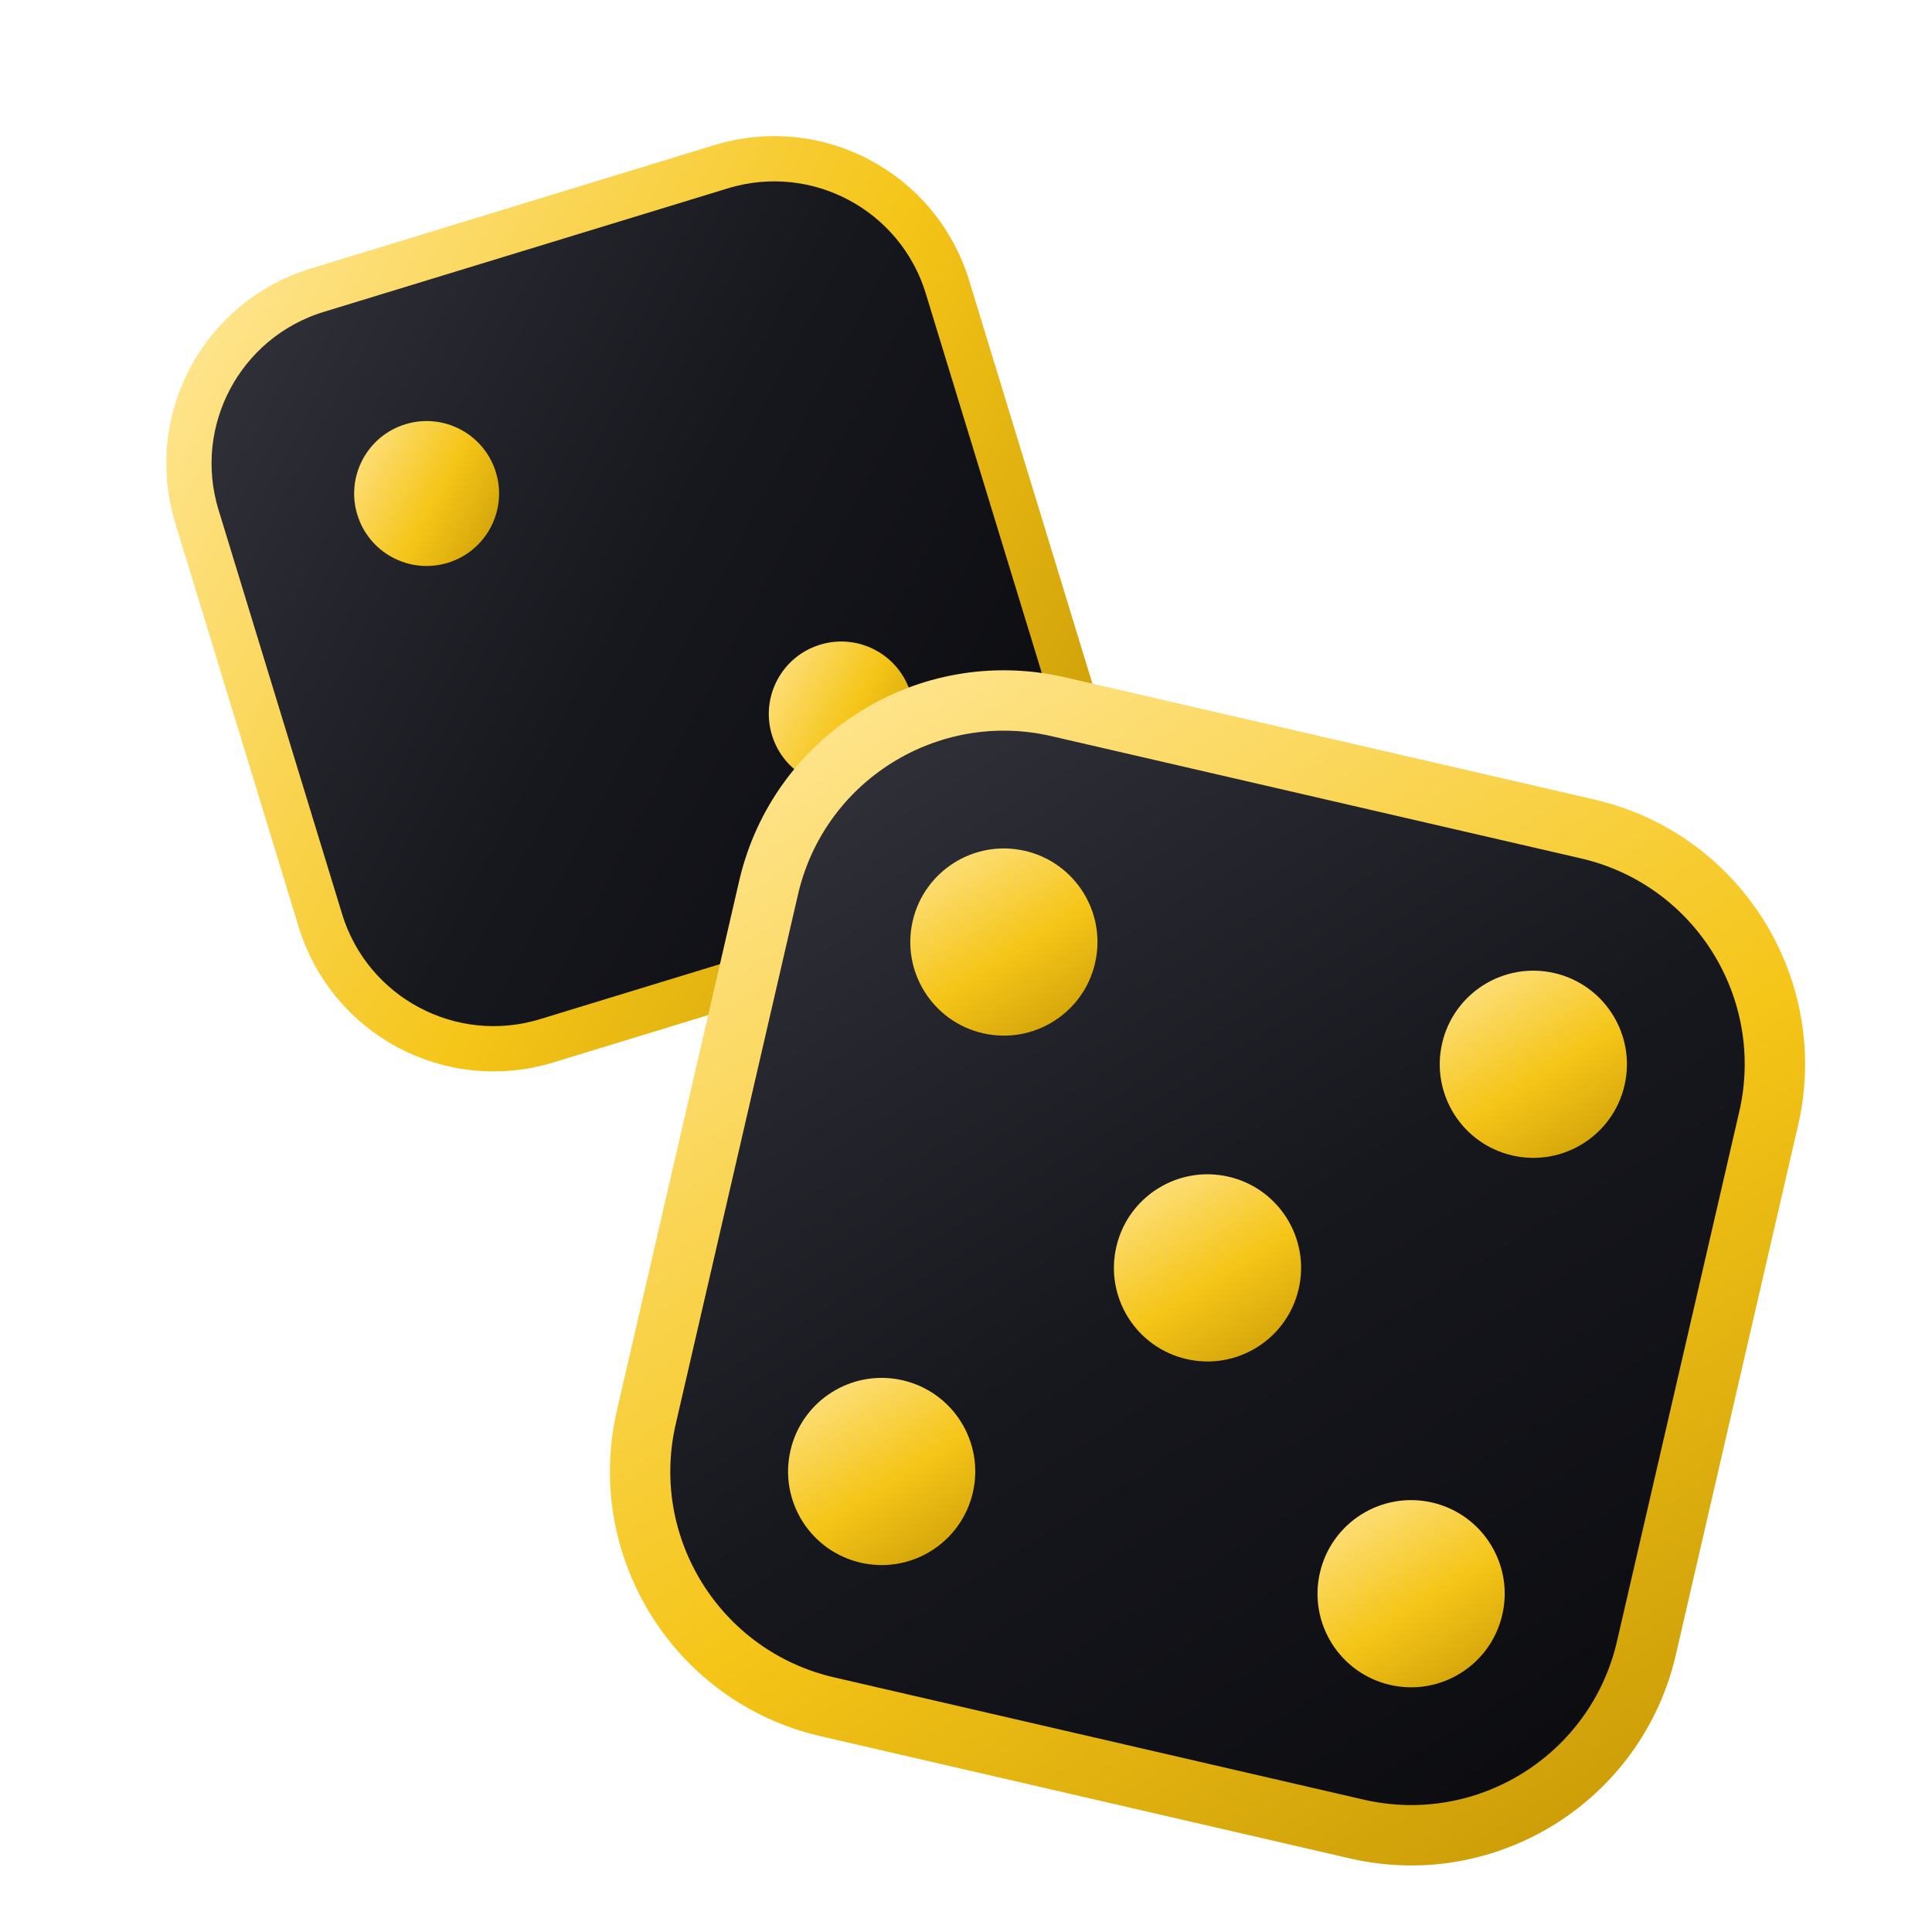
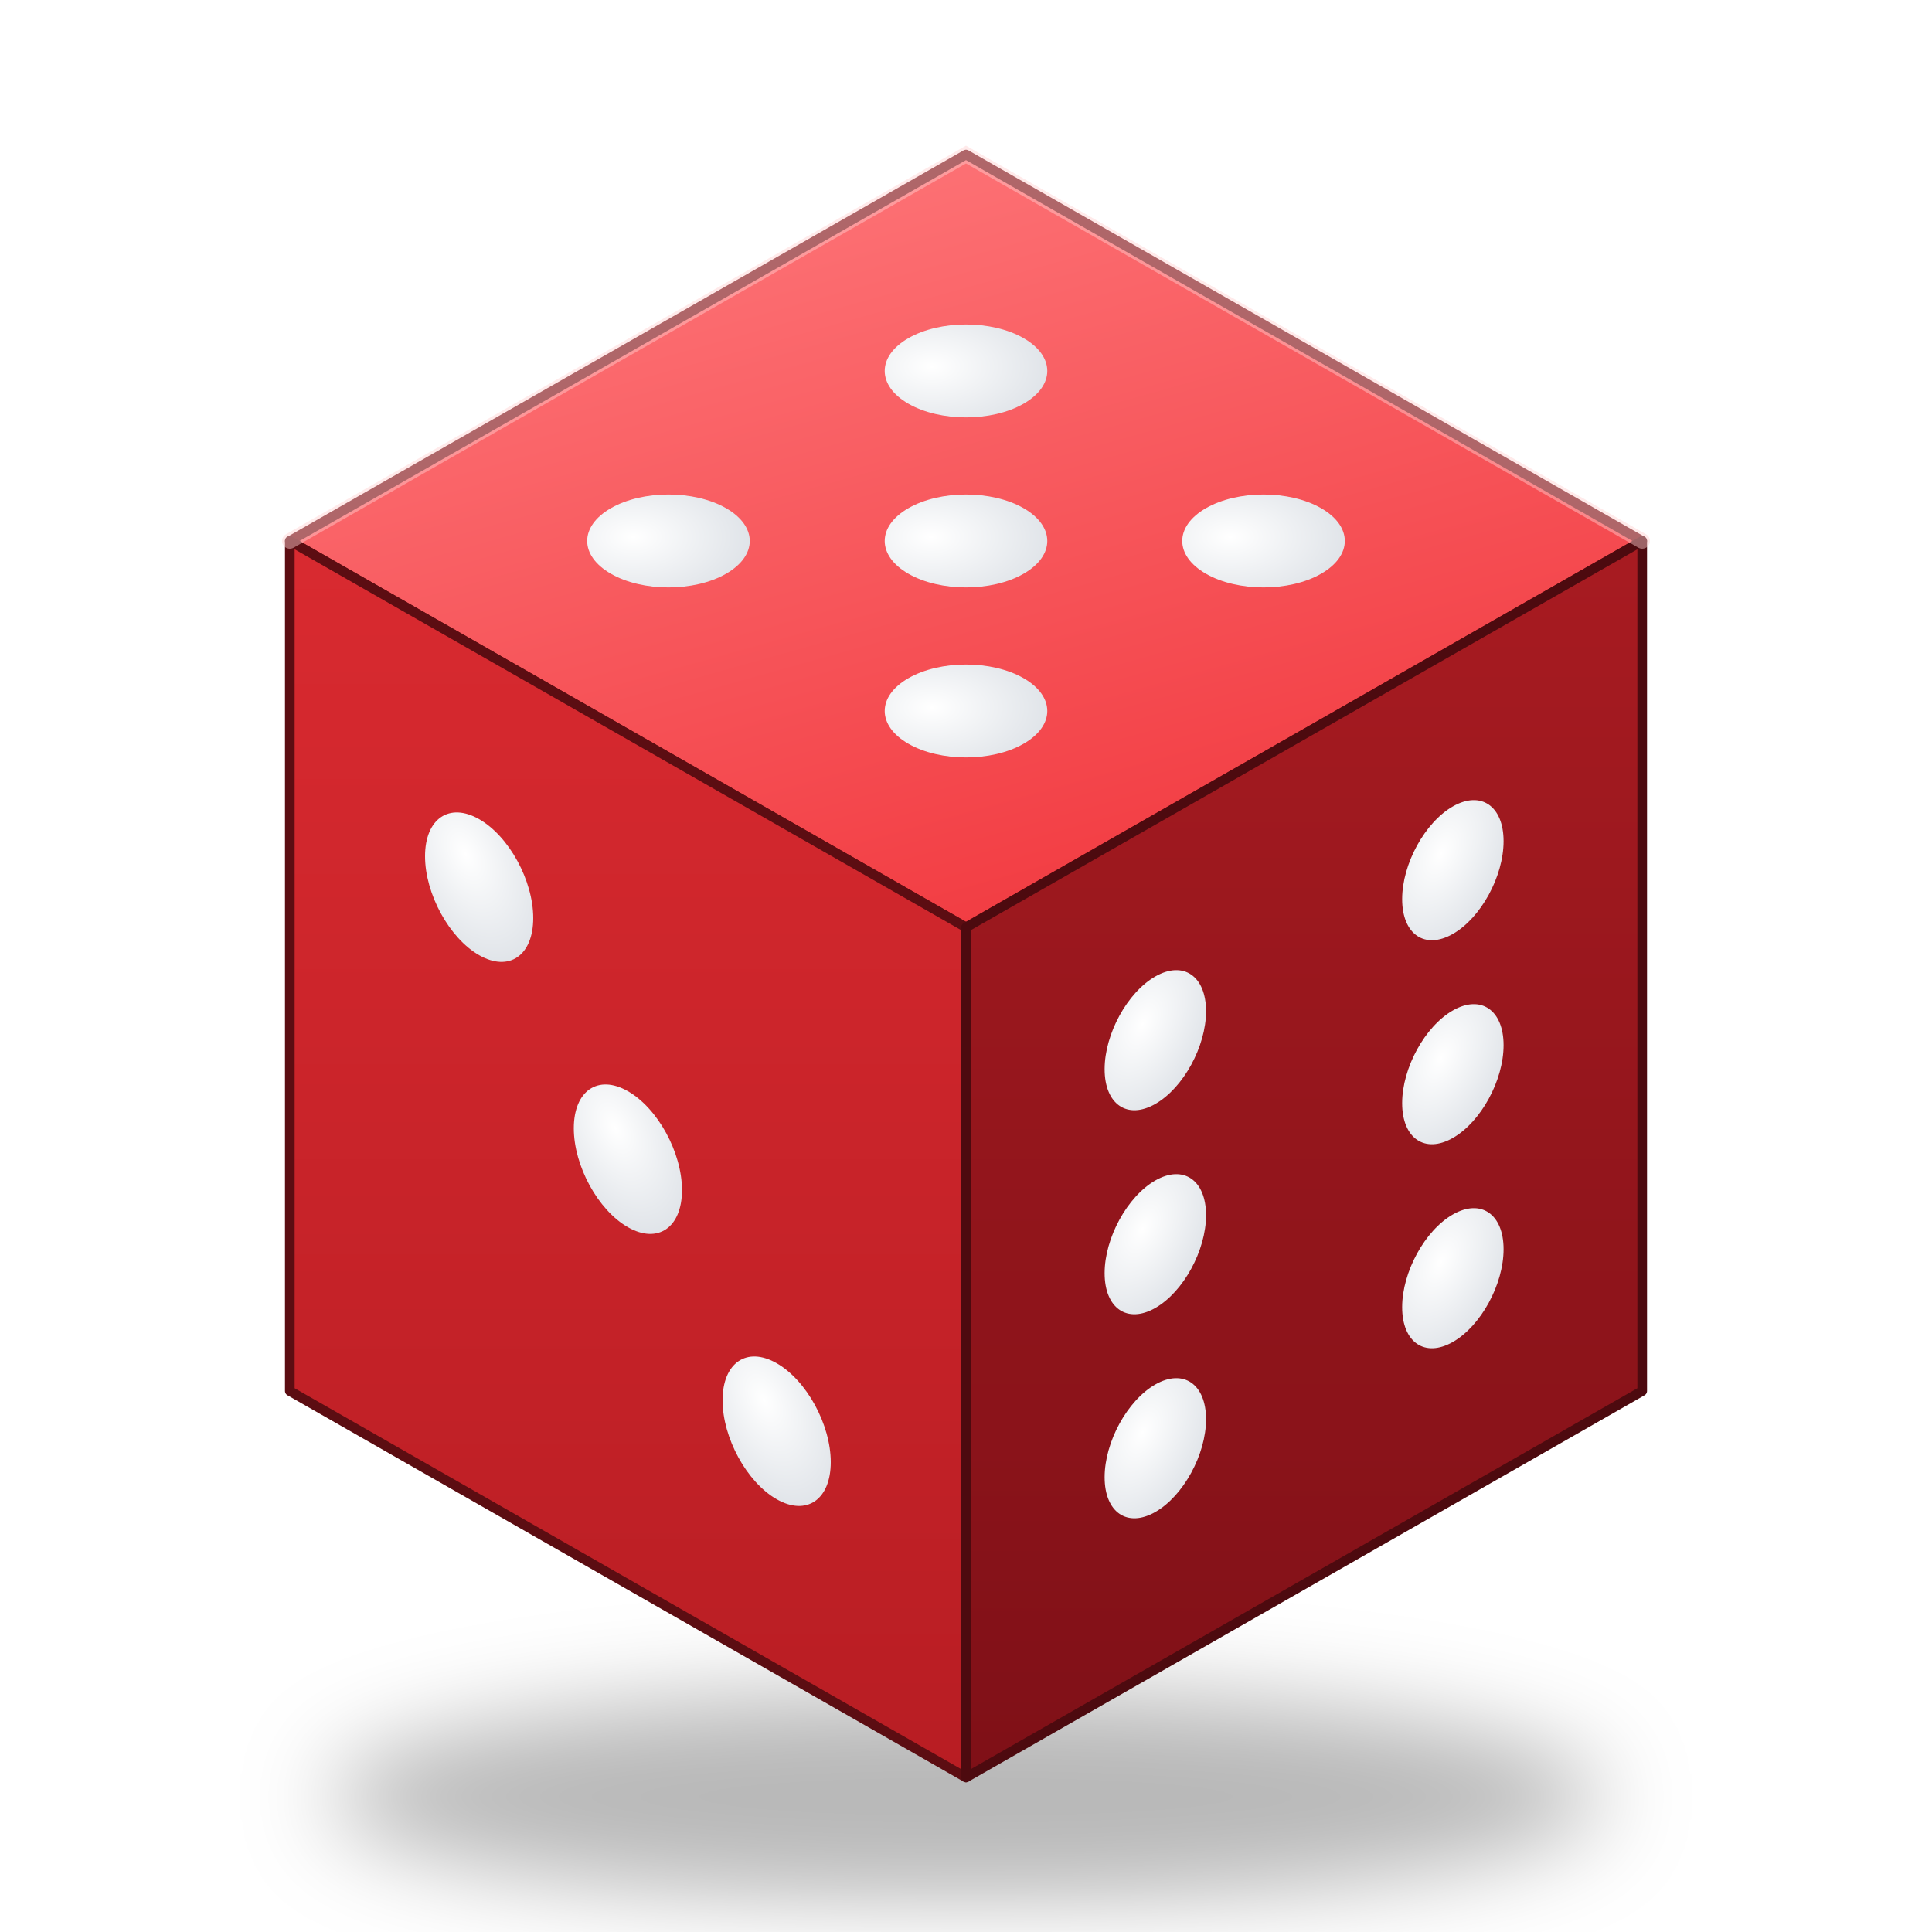
- <svg xmlns="http://www.w3.org/2000/svg" viewBox="0 0 64 64">
+ <svg xmlns="http://www.w3.org/2000/svg" viewBox="0 0 100 100">
  <defs>
-     <linearGradient id="die" x1="0" y1="0" x2="1" y2="1">
-       <stop offset="0" stop-color="#33343c" />
-       <stop offset=".5" stop-color="#17181e" />
-       <stop offset="1" stop-color="#0a0a0e" />
+     <linearGradient id="ft" x1="0" y1="0" x2="0.5" y2="1">
+       <stop offset="0" stop-color="#ff7d80" />
+       <stop offset="1" stop-color="#f23d43" />
    </linearGradient>
-     <linearGradient id="gold" x1="0" y1="0" x2="1" y2="1">
-       <stop offset="0" stop-color="#ffe694" />
-       <stop offset=".55" stop-color="#f5c518" />
-       <stop offset="1" stop-color="#c99a06" />
+     <linearGradient id="fl" x1="0" y1="0" x2="0" y2="1">
+       <stop offset="0" stop-color="#d92a30" />
+       <stop offset="1" stop-color="#b81d23" />
    </linearGradient>
+     <linearGradient id="fr" x1="0" y1="0" x2="0" y2="1">
+       <stop offset="0" stop-color="#a81b21" />
+       <stop offset="1" stop-color="#7f1017" />
+     </linearGradient>
+     <radialGradient id="pip" cx="0.38" cy="0.32" r="0.75">
+       <stop offset="0" stop-color="#ffffff" />
+       <stop offset="1" stop-color="#dfe3e8" />
+     </radialGradient>
+     <filter id="soft" x="-50%" y="-50%" width="200%" height="200%">
+       <feGaussianBlur stdDeviation="2.4" />
+     </filter>
  </defs>
-   <g transform="translate(21 20) rotate(-17)">
-     <rect x="-13" y="-13" width="26" height="26" rx="6" fill="url(#die)" stroke="url(#gold)" stroke-width="1.5" />
-     <circle cx="-5.5" cy="-5.5" r="2.4" fill="url(#gold)" />
-     <circle cx="5.5" cy="5.5" r="2.4" fill="url(#gold)" />
-   </g>
-   <g transform="translate(40 42) rotate(13)">
-     <rect x="-17" y="-17" width="34" height="34" rx="8" fill="url(#die)" stroke="url(#gold)" stroke-width="2" />
-     <circle cx="-9" cy="-9" r="3.1" fill="url(#gold)" />
-     <circle cx="9" cy="-9" r="3.1" fill="url(#gold)" />
-     <circle cx="0" cy="0" r="3.1" fill="url(#gold)" />
-     <circle cx="-9" cy="9" r="3.1" fill="url(#gold)" />
-     <circle cx="9" cy="9" r="3.1" fill="url(#gold)" />
+   <ellipse cx="50" cy="93" rx="33" ry="5.5" fill="#000" opacity="0.28" filter="url(#soft)" />
+   <polygon points="50,8 85,28 50,48 15,28" fill="url(#ft)" stroke="#6d0f14" stroke-width="0.5" stroke-linejoin="round" />
+   <polygon points="15,28 50,48 50,92 15,72" fill="url(#fl)" stroke="#5c0d12" stroke-width="0.5" stroke-linejoin="round" />
+   <polygon points="85,28 50,48 50,92 85,72" fill="url(#fr)" stroke="#4d0a0f" stroke-width="0.5" stroke-linejoin="round" />
+   <polyline points="15,28 50,8 85,28" fill="none" stroke="#ffd0d1" stroke-width="0.8" stroke-linecap="round" opacity="0.45" />
+   <g fill="url(#pip)">
+     <g transform="matrix(35 -20 35 20 15 28)">
+       <circle cx="0.28" cy="0.28" r="0.085" />
+       <circle cx="0.72" cy="0.28" r="0.085" />
+       <circle cx="0.5" cy="0.5" r="0.085" />
+       <circle cx="0.28" cy="0.72" r="0.085" />
+       <circle cx="0.72" cy="0.72" r="0.085" />
+     </g>
+     <g transform="matrix(35 20 0 44 15 28)">
+       <circle cx="0.28" cy="0.28" r="0.08" />
+       <circle cx="0.5" cy="0.5" r="0.08" />
+       <circle cx="0.72" cy="0.72" r="0.08" />
+     </g>
+     <g transform="matrix(35 -20 0 44 50 48)">
+       <circle cx="0.28" cy="0.26" r="0.075" />
+       <circle cx="0.28" cy="0.5" r="0.075" />
+       <circle cx="0.28" cy="0.74" r="0.075" />
+       <circle cx="0.72" cy="0.26" r="0.075" />
+       <circle cx="0.72" cy="0.5" r="0.075" />
+       <circle cx="0.72" cy="0.74" r="0.075" />
+     </g>
  </g>
</svg>
